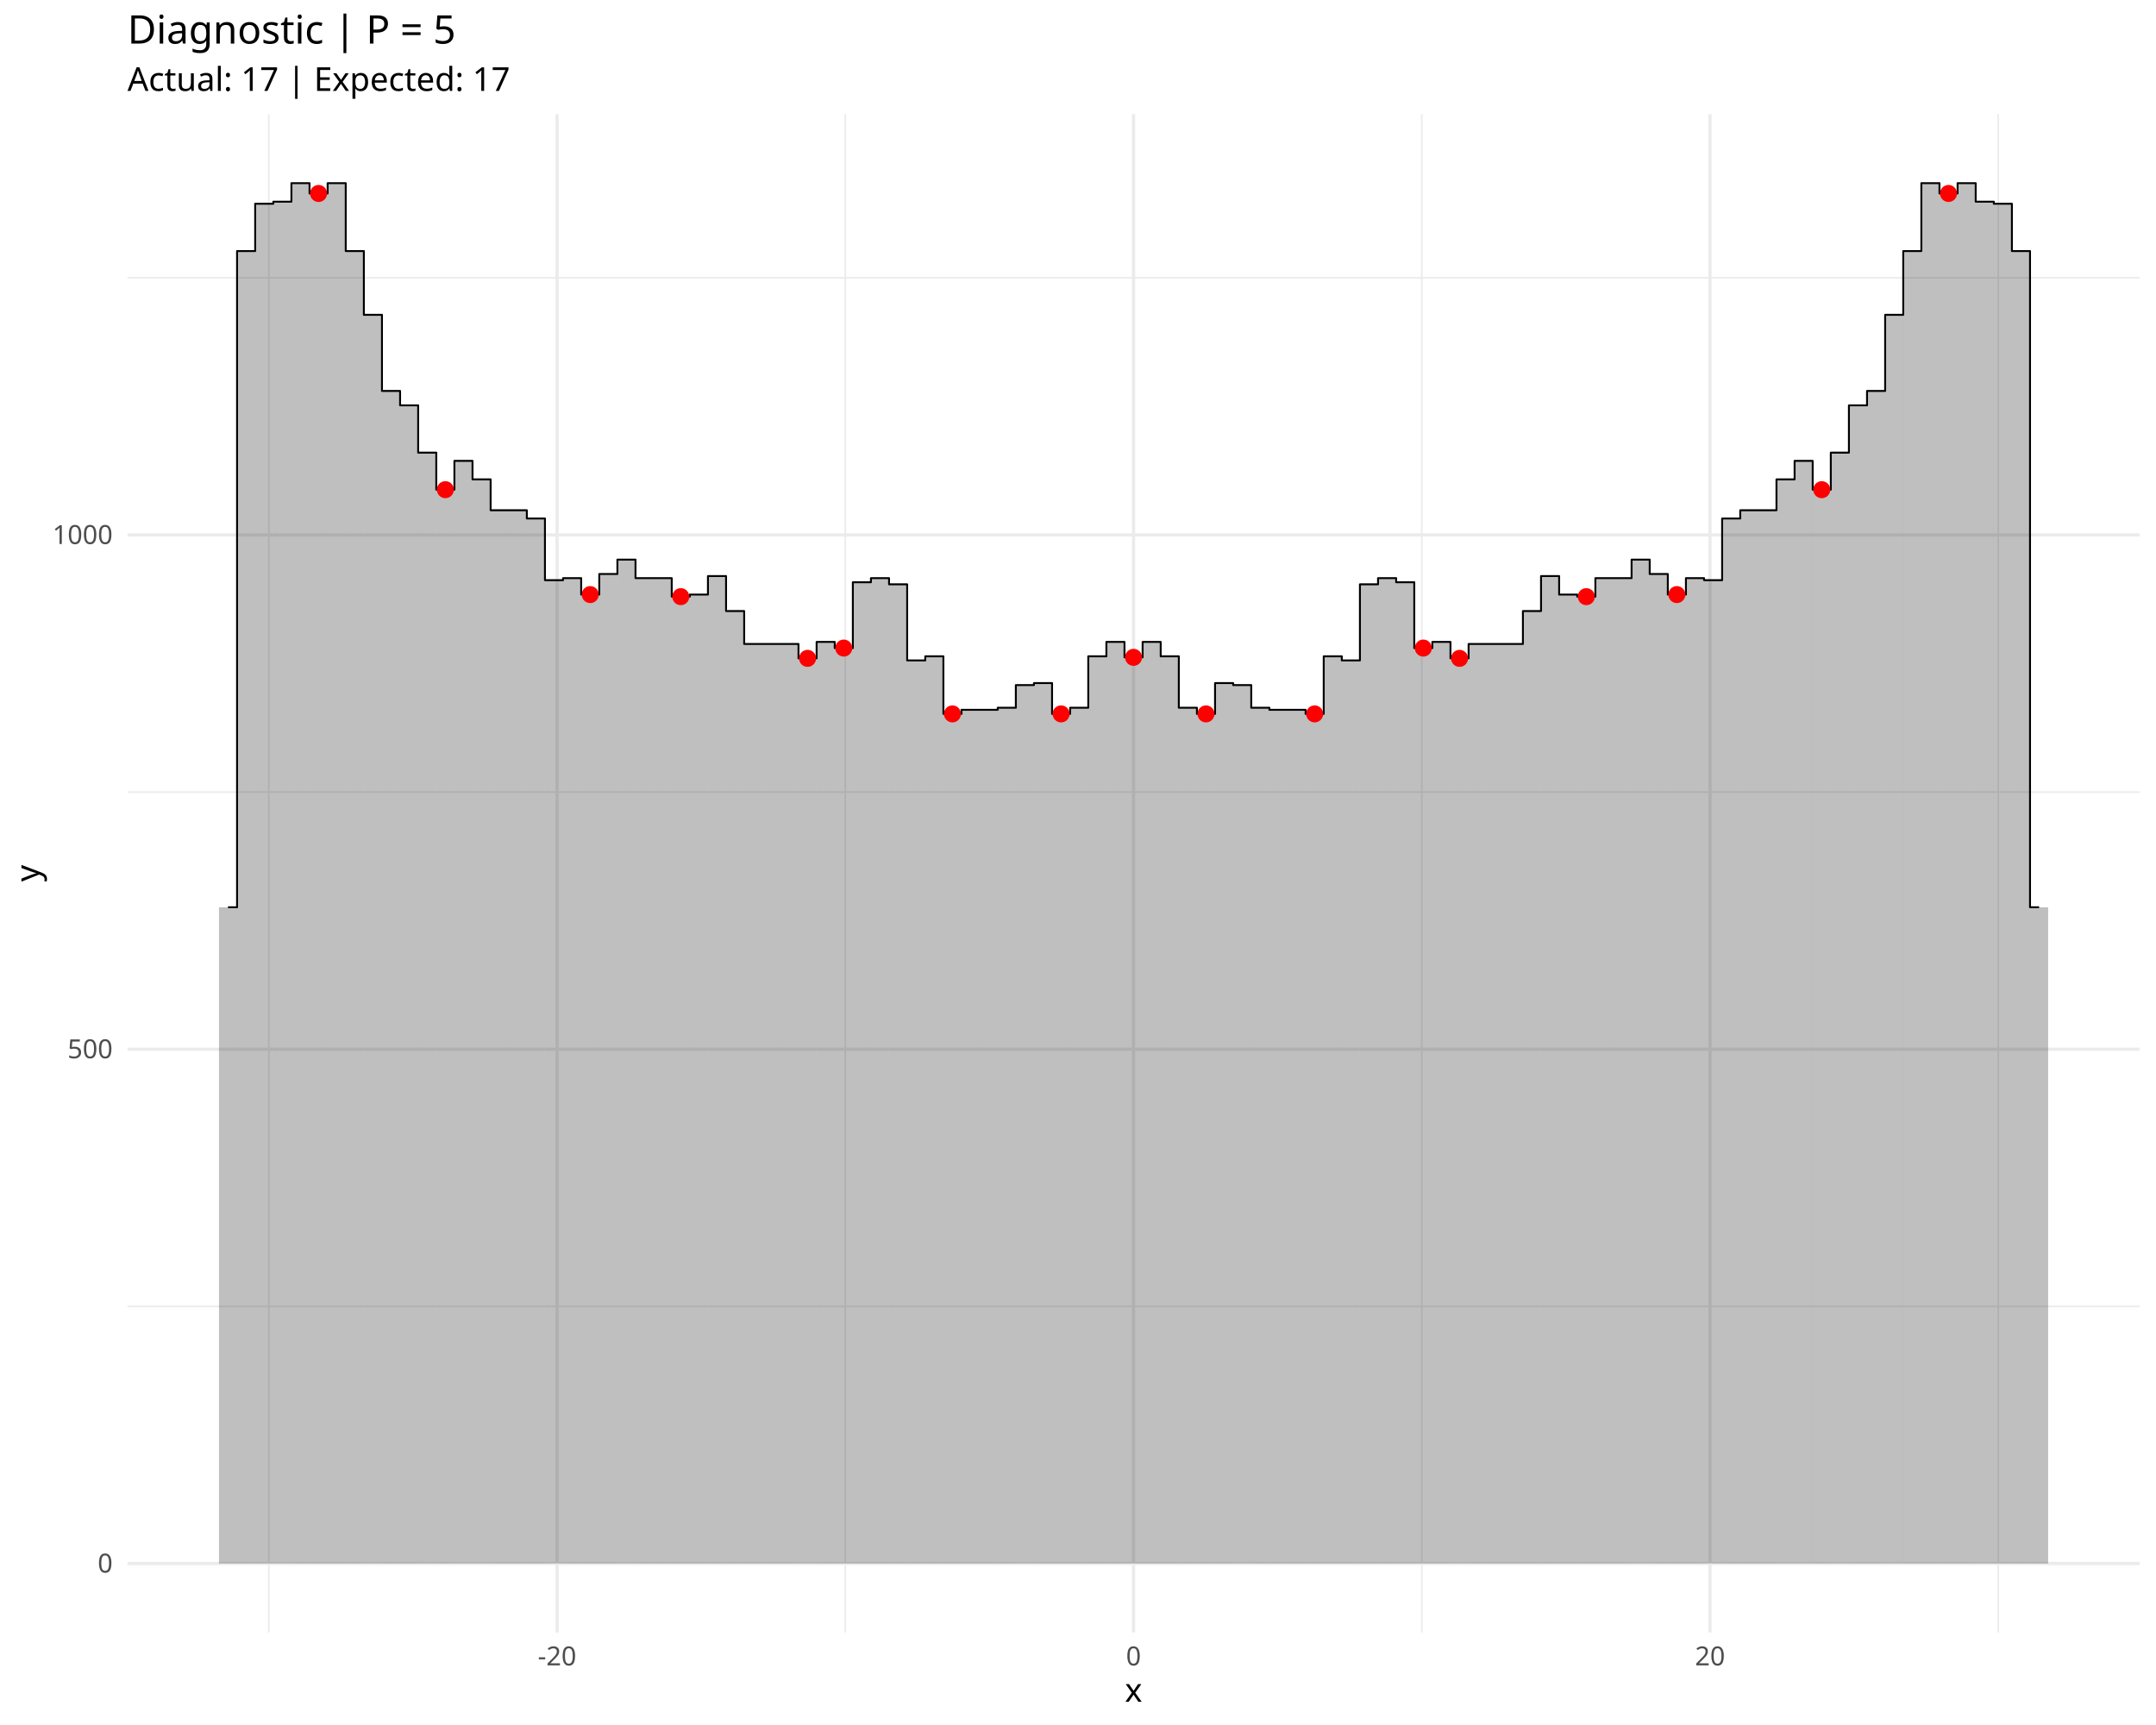
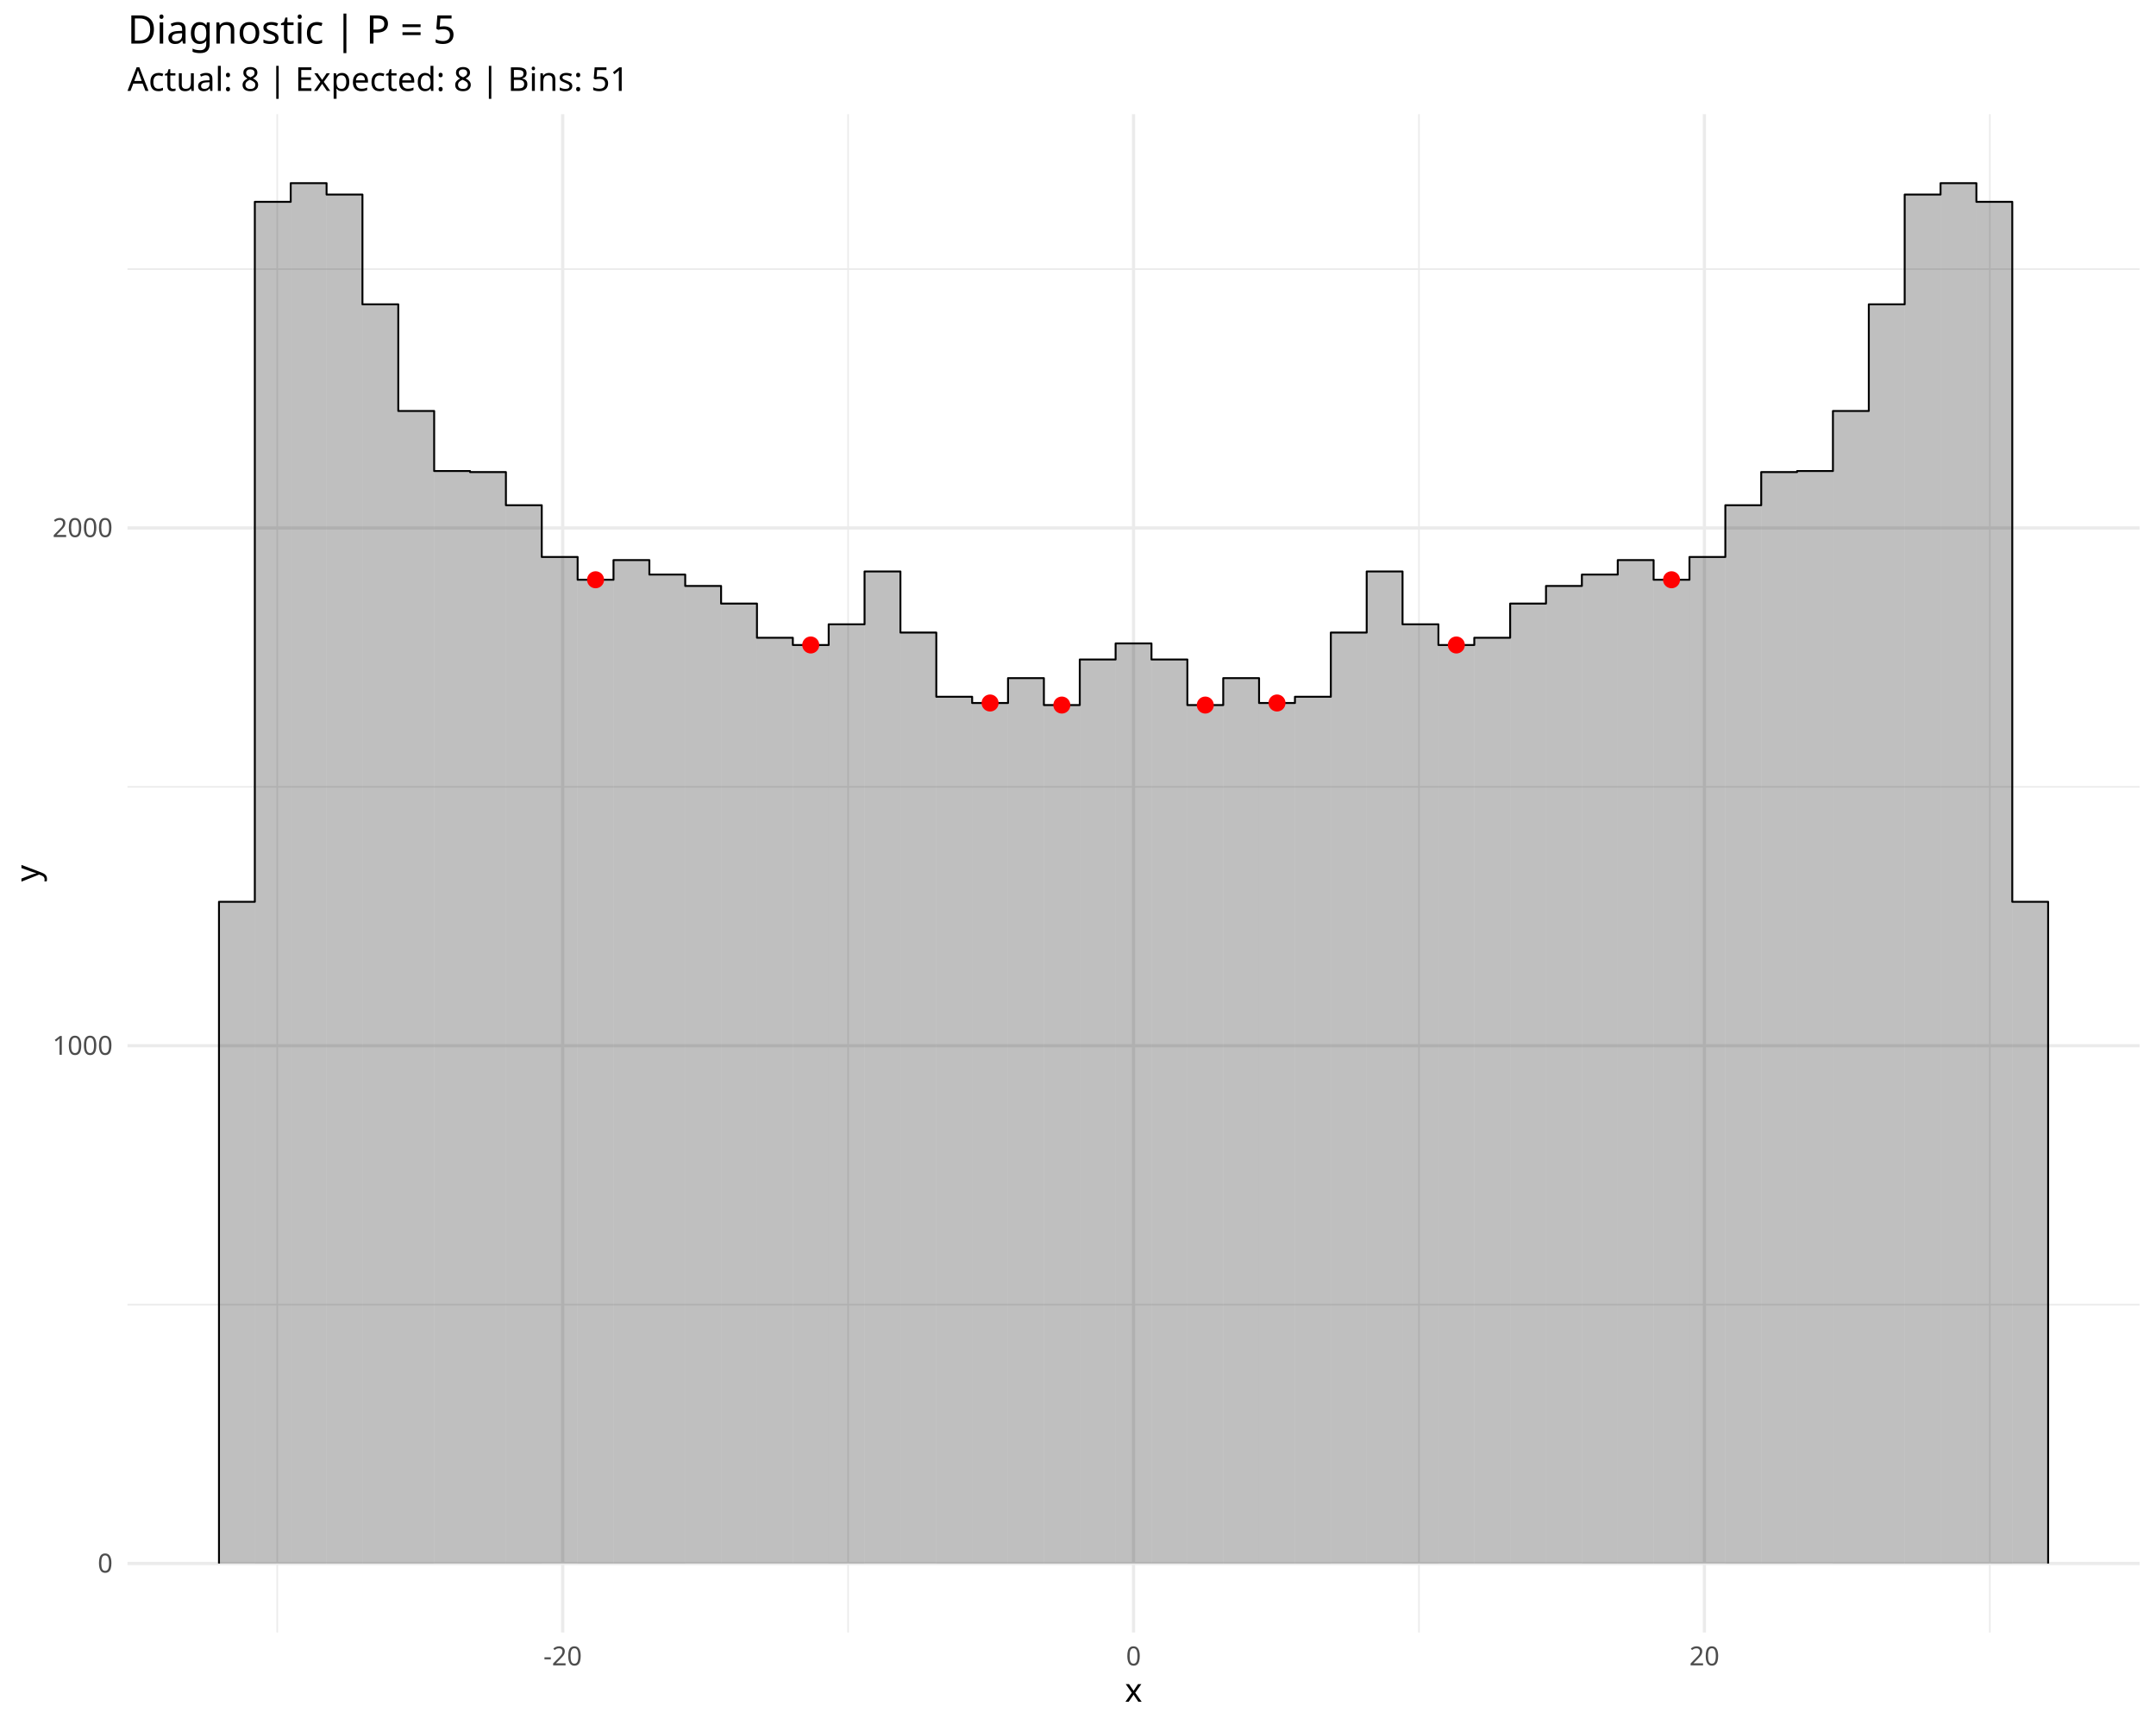
<svg xmlns="http://www.w3.org/2000/svg" class="svglite" data-engine-version="2.0" width="720.00pt" height="576.00pt" viewBox="0 0 720.00 576.00">
  <defs>
    <style type="text/css">
    .svglite line, .svglite polyline, .svglite polygon, .svglite path, .svglite rect, .svglite circle {
      fill: none;
      stroke: #000000;
      stroke-linecap: round;
      stroke-linejoin: round;
      stroke-miterlimit: 10.00;
    }
  </style>
  </defs>
  <rect width="100%" height="100%" style="stroke: none; fill: #FFFFFF;" />
  <defs>
    <clipPath id="cpMC4wMHw3MjAuMDB8MC4wMHw1NzYuMDA=">
      <rect x="0.00" y="0.00" width="720.00" height="576.00" />
    </clipPath>
  </defs>
  <g clip-path="url(#cpMC4wMHw3MjAuMDB8MC4wMHw1NzYuMDA=)">
    <rect x="0.00" y="0.00" width="720.00" height="576.00" style="stroke-width: 1.07; stroke: none; fill: #FFFFFF;" />
  </g>
  <defs>
    <clipPath id="cpNDIuNTh8NzE0LjUyfDM4LjEyfDU0NS4xMQ==">
      <rect x="42.58" y="38.12" width="671.94" height="507.00" />
    </clipPath>
  </defs>
  <g clip-path="url(#cpNDIuNTh8NzE0LjUyfDM4LjEyfDU0NS4xMQ==)">
-     <polyline points="42.58,436.21 714.52,436.21 " style="stroke-width: 0.53; stroke: #EBEBEB; stroke-linecap: butt;" />
-     <polyline points="42.58,264.48 714.52,264.48 " style="stroke-width: 0.53; stroke: #EBEBEB; stroke-linecap: butt;" />
-     <polyline points="42.58,92.76 714.52,92.76 " style="stroke-width: 0.53; stroke: #EBEBEB; stroke-linecap: butt;" />
-     <polyline points="89.78,545.11 89.78,38.12 " style="stroke-width: 0.53; stroke: #EBEBEB; stroke-linecap: butt;" />
-     <polyline points="282.29,545.11 282.29,38.12 " style="stroke-width: 0.53; stroke: #EBEBEB; stroke-linecap: butt;" />
-     <polyline points="474.81,545.11 474.81,38.12 " style="stroke-width: 0.53; stroke: #EBEBEB; stroke-linecap: butt;" />
-     <polyline points="667.32,545.11 667.32,38.12 " style="stroke-width: 0.53; stroke: #EBEBEB; stroke-linecap: butt;" />
+     <polyline points="42.58,435.63 714.52,435.63 " style="stroke-width: 0.53; stroke: #EBEBEB; stroke-linecap: butt;" />
+     <polyline points="42.58,262.74 714.52,262.74 " style="stroke-width: 0.53; stroke: #EBEBEB; stroke-linecap: butt;" />
+     <polyline points="42.58,89.86 714.52,89.86 " style="stroke-width: 0.53; stroke: #EBEBEB; stroke-linecap: butt;" />
+     <polyline points="92.59,545.11 92.59,38.12 " style="stroke-width: 0.53; stroke: #EBEBEB; stroke-linecap: butt;" />
+     <polyline points="283.23,545.11 283.23,38.12 " style="stroke-width: 0.53; stroke: #EBEBEB; stroke-linecap: butt;" />
+     <polyline points="473.87,545.11 473.87,38.12 " style="stroke-width: 0.53; stroke: #EBEBEB; stroke-linecap: butt;" />
+     <polyline points="664.51,545.11 664.51,38.12 " style="stroke-width: 0.53; stroke: #EBEBEB; stroke-linecap: butt;" />
    <polyline points="42.58,522.07 714.52,522.07 " style="stroke-width: 1.07; stroke: #EBEBEB; stroke-linecap: butt;" />
-     <polyline points="42.58,350.34 714.52,350.34 " style="stroke-width: 1.07; stroke: #EBEBEB; stroke-linecap: butt;" />
-     <polyline points="42.58,178.62 714.52,178.62 " style="stroke-width: 1.07; stroke: #EBEBEB; stroke-linecap: butt;" />
-     <polyline points="186.04,545.11 186.04,38.12 " style="stroke-width: 1.07; stroke: #EBEBEB; stroke-linecap: butt;" />
+     <polyline points="42.58,349.18 714.52,349.18 " style="stroke-width: 1.07; stroke: #EBEBEB; stroke-linecap: butt;" />
+     <polyline points="42.58,176.30 714.52,176.30 " style="stroke-width: 1.07; stroke: #EBEBEB; stroke-linecap: butt;" />
+     <polyline points="187.91,545.11 187.91,38.12 " style="stroke-width: 1.07; stroke: #EBEBEB; stroke-linecap: butt;" />
    <polyline points="378.55,545.11 378.55,38.12 " style="stroke-width: 1.07; stroke: #EBEBEB; stroke-linecap: butt;" />
-     <polyline points="571.07,545.11 571.07,38.12 " style="stroke-width: 1.07; stroke: #EBEBEB; stroke-linecap: butt;" />
-     <rect x="73.13" y="302.95" width="6.05" height="219.12" style="stroke-width: 1.07; stroke: none; stroke-linecap: butt; stroke-linejoin: miter; fill: #000000; fill-opacity: 0.25;" />
-     <rect x="79.17" y="83.83" width="6.05" height="438.24" style="stroke-width: 1.07; stroke: none; stroke-linecap: butt; stroke-linejoin: miter; fill: #000000; fill-opacity: 0.25;" />
-     <rect x="85.22" y="68.03" width="6.05" height="454.04" style="stroke-width: 1.07; stroke: none; stroke-linecap: butt; stroke-linejoin: miter; fill: #000000; fill-opacity: 0.25;" />
-     <rect x="91.27" y="67.34" width="6.05" height="454.72" style="stroke-width: 1.07; stroke: none; stroke-linecap: butt; stroke-linejoin: miter; fill: #000000; fill-opacity: 0.25;" />
-     <rect x="97.32" y="61.16" width="6.05" height="460.91" style="stroke-width: 1.07; stroke: none; stroke-linecap: butt; stroke-linejoin: miter; fill: #000000; fill-opacity: 0.25;" />
-     <rect x="103.37" y="64.60" width="6.05" height="457.47" style="stroke-width: 1.07; stroke: none; stroke-linecap: butt; stroke-linejoin: miter; fill: #000000; fill-opacity: 0.25;" />
-     <rect x="109.41" y="61.16" width="6.05" height="460.91" style="stroke-width: 1.07; stroke: none; stroke-linecap: butt; stroke-linejoin: miter; fill: #000000; fill-opacity: 0.25;" />
-     <rect x="115.46" y="83.83" width="6.05" height="438.24" style="stroke-width: 1.07; stroke: none; stroke-linecap: butt; stroke-linejoin: miter; fill: #000000; fill-opacity: 0.25;" />
-     <rect x="121.51" y="105.12" width="6.05" height="416.94" style="stroke-width: 1.07; stroke: none; stroke-linecap: butt; stroke-linejoin: miter; fill: #000000; fill-opacity: 0.25;" />
-     <rect x="127.56" y="130.54" width="6.05" height="391.53" style="stroke-width: 1.07; stroke: none; stroke-linecap: butt; stroke-linejoin: miter; fill: #000000; fill-opacity: 0.25;" />
-     <rect x="133.61" y="135.35" width="6.05" height="386.72" style="stroke-width: 1.07; stroke: none; stroke-linecap: butt; stroke-linejoin: miter; fill: #000000; fill-opacity: 0.25;" />
-     <rect x="139.65" y="151.14" width="6.05" height="370.92" style="stroke-width: 1.07; stroke: none; stroke-linecap: butt; stroke-linejoin: miter; fill: #000000; fill-opacity: 0.25;" />
-     <rect x="145.70" y="163.51" width="6.05" height="358.56" style="stroke-width: 1.07; stroke: none; stroke-linecap: butt; stroke-linejoin: miter; fill: #000000; fill-opacity: 0.25;" />
-     <rect x="151.75" y="153.89" width="6.05" height="368.17" style="stroke-width: 1.07; stroke: none; stroke-linecap: butt; stroke-linejoin: miter; fill: #000000; fill-opacity: 0.25;" />
-     <rect x="157.80" y="160.07" width="6.05" height="361.99" style="stroke-width: 1.07; stroke: none; stroke-linecap: butt; stroke-linejoin: miter; fill: #000000; fill-opacity: 0.25;" />
-     <rect x="163.85" y="170.38" width="6.05" height="351.69" style="stroke-width: 1.07; stroke: none; stroke-linecap: butt; stroke-linejoin: miter; fill: #000000; fill-opacity: 0.25;" />
-     <rect x="169.89" y="170.38" width="6.05" height="351.69" style="stroke-width: 1.07; stroke: none; stroke-linecap: butt; stroke-linejoin: miter; fill: #000000; fill-opacity: 0.25;" />
-     <rect x="175.94" y="173.13" width="6.05" height="348.94" style="stroke-width: 1.07; stroke: none; stroke-linecap: butt; stroke-linejoin: miter; fill: #000000; fill-opacity: 0.25;" />
-     <rect x="181.99" y="193.73" width="6.05" height="328.33" style="stroke-width: 1.07; stroke: none; stroke-linecap: butt; stroke-linejoin: miter; fill: #000000; fill-opacity: 0.25;" />
-     <rect x="188.04" y="193.05" width="6.05" height="329.02" style="stroke-width: 1.07; stroke: none; stroke-linecap: butt; stroke-linejoin: miter; fill: #000000; fill-opacity: 0.25;" />
-     <rect x="194.09" y="198.54" width="6.05" height="323.53" style="stroke-width: 1.07; stroke: none; stroke-linecap: butt; stroke-linejoin: miter; fill: #000000; fill-opacity: 0.25;" />
-     <rect x="200.13" y="191.67" width="6.05" height="330.40" style="stroke-width: 1.07; stroke: none; stroke-linecap: butt; stroke-linejoin: miter; fill: #000000; fill-opacity: 0.25;" />
-     <rect x="206.18" y="186.86" width="6.05" height="335.20" style="stroke-width: 1.07; stroke: none; stroke-linecap: butt; stroke-linejoin: miter; fill: #000000; fill-opacity: 0.25;" />
-     <rect x="212.23" y="193.05" width="6.05" height="329.02" style="stroke-width: 1.07; stroke: none; stroke-linecap: butt; stroke-linejoin: miter; fill: #000000; fill-opacity: 0.25;" />
-     <rect x="218.28" y="193.05" width="6.05" height="329.02" style="stroke-width: 1.07; stroke: none; stroke-linecap: butt; stroke-linejoin: miter; fill: #000000; fill-opacity: 0.25;" />
-     <rect x="224.33" y="199.23" width="6.05" height="322.84" style="stroke-width: 1.07; stroke: none; stroke-linecap: butt; stroke-linejoin: miter; fill: #000000; fill-opacity: 0.25;" />
-     <rect x="230.37" y="198.54" width="6.05" height="323.53" style="stroke-width: 1.07; stroke: none; stroke-linecap: butt; stroke-linejoin: miter; fill: #000000; fill-opacity: 0.25;" />
-     <rect x="236.42" y="192.36" width="6.05" height="329.71" style="stroke-width: 1.07; stroke: none; stroke-linecap: butt; stroke-linejoin: miter; fill: #000000; fill-opacity: 0.25;" />
-     <rect x="242.47" y="204.04" width="6.05" height="318.03" style="stroke-width: 1.07; stroke: none; stroke-linecap: butt; stroke-linejoin: miter; fill: #000000; fill-opacity: 0.25;" />
-     <rect x="248.52" y="215.03" width="6.05" height="307.04" style="stroke-width: 1.07; stroke: none; stroke-linecap: butt; stroke-linejoin: miter; fill: #000000; fill-opacity: 0.25;" />
-     <rect x="254.57" y="215.03" width="6.05" height="307.04" style="stroke-width: 1.07; stroke: none; stroke-linecap: butt; stroke-linejoin: miter; fill: #000000; fill-opacity: 0.25;" />
-     <rect x="260.61" y="215.03" width="6.05" height="307.04" style="stroke-width: 1.07; stroke: none; stroke-linecap: butt; stroke-linejoin: miter; fill: #000000; fill-opacity: 0.25;" />
-     <rect x="266.66" y="219.83" width="6.05" height="302.23" style="stroke-width: 1.07; stroke: none; stroke-linecap: butt; stroke-linejoin: miter; fill: #000000; fill-opacity: 0.25;" />
-     <rect x="272.71" y="214.34" width="6.05" height="307.73" style="stroke-width: 1.07; stroke: none; stroke-linecap: butt; stroke-linejoin: miter; fill: #000000; fill-opacity: 0.25;" />
-     <rect x="278.76" y="216.40" width="6.05" height="305.67" style="stroke-width: 1.07; stroke: none; stroke-linecap: butt; stroke-linejoin: miter; fill: #000000; fill-opacity: 0.25;" />
-     <rect x="284.81" y="194.42" width="6.05" height="327.65" style="stroke-width: 1.07; stroke: none; stroke-linecap: butt; stroke-linejoin: miter; fill: #000000; fill-opacity: 0.25;" />
-     <rect x="290.85" y="193.05" width="6.05" height="329.02" style="stroke-width: 1.07; stroke: none; stroke-linecap: butt; stroke-linejoin: miter; fill: #000000; fill-opacity: 0.25;" />
-     <rect x="296.90" y="195.11" width="6.05" height="326.96" style="stroke-width: 1.07; stroke: none; stroke-linecap: butt; stroke-linejoin: miter; fill: #000000; fill-opacity: 0.25;" />
-     <rect x="302.95" y="220.52" width="6.05" height="301.55" style="stroke-width: 1.07; stroke: none; stroke-linecap: butt; stroke-linejoin: miter; fill: #000000; fill-opacity: 0.25;" />
-     <rect x="309.00" y="219.15" width="6.05" height="302.92" style="stroke-width: 1.07; stroke: none; stroke-linecap: butt; stroke-linejoin: miter; fill: #000000; fill-opacity: 0.25;" />
-     <rect x="315.05" y="238.38" width="6.05" height="283.69" style="stroke-width: 1.07; stroke: none; stroke-linecap: butt; stroke-linejoin: miter; fill: #000000; fill-opacity: 0.25;" />
-     <rect x="321.10" y="237.01" width="6.05" height="285.06" style="stroke-width: 1.07; stroke: none; stroke-linecap: butt; stroke-linejoin: miter; fill: #000000; fill-opacity: 0.25;" />
-     <rect x="327.14" y="237.01" width="6.05" height="285.06" style="stroke-width: 1.07; stroke: none; stroke-linecap: butt; stroke-linejoin: miter; fill: #000000; fill-opacity: 0.25;" />
-     <rect x="333.19" y="236.32" width="6.05" height="285.75" style="stroke-width: 1.07; stroke: none; stroke-linecap: butt; stroke-linejoin: miter; fill: #000000; fill-opacity: 0.25;" />
-     <rect x="339.24" y="228.76" width="6.05" height="293.30" style="stroke-width: 1.07; stroke: none; stroke-linecap: butt; stroke-linejoin: miter; fill: #000000; fill-opacity: 0.25;" />
-     <rect x="345.29" y="228.08" width="6.05" height="293.99" style="stroke-width: 1.07; stroke: none; stroke-linecap: butt; stroke-linejoin: miter; fill: #000000; fill-opacity: 0.25;" />
-     <rect x="351.34" y="238.38" width="6.05" height="283.69" style="stroke-width: 1.07; stroke: none; stroke-linecap: butt; stroke-linejoin: miter; fill: #000000; fill-opacity: 0.25;" />
-     <rect x="357.38" y="236.32" width="6.05" height="285.75" style="stroke-width: 1.07; stroke: none; stroke-linecap: butt; stroke-linejoin: miter; fill: #000000; fill-opacity: 0.25;" />
-     <rect x="363.43" y="219.15" width="6.05" height="302.92" style="stroke-width: 1.07; stroke: none; stroke-linecap: butt; stroke-linejoin: miter; fill: #000000; fill-opacity: 0.25;" />
-     <rect x="369.48" y="214.34" width="6.05" height="307.73" style="stroke-width: 1.07; stroke: none; stroke-linecap: butt; stroke-linejoin: miter; fill: #000000; fill-opacity: 0.25;" />
-     <rect x="375.53" y="219.49" width="6.05" height="302.58" style="stroke-width: 1.07; stroke: none; stroke-linecap: butt; stroke-linejoin: miter; fill: #000000; fill-opacity: 0.25;" />
-     <rect x="381.58" y="214.34" width="6.05" height="307.73" style="stroke-width: 1.07; stroke: none; stroke-linecap: butt; stroke-linejoin: miter; fill: #000000; fill-opacity: 0.25;" />
-     <rect x="387.62" y="219.15" width="6.05" height="302.92" style="stroke-width: 1.07; stroke: none; stroke-linecap: butt; stroke-linejoin: miter; fill: #000000; fill-opacity: 0.25;" />
-     <rect x="393.67" y="236.32" width="6.05" height="285.75" style="stroke-width: 1.07; stroke: none; stroke-linecap: butt; stroke-linejoin: miter; fill: #000000; fill-opacity: 0.25;" />
-     <rect x="399.72" y="238.38" width="6.05" height="283.69" style="stroke-width: 1.07; stroke: none; stroke-linecap: butt; stroke-linejoin: miter; fill: #000000; fill-opacity: 0.25;" />
-     <rect x="405.77" y="228.08" width="6.05" height="293.99" style="stroke-width: 1.07; stroke: none; stroke-linecap: butt; stroke-linejoin: miter; fill: #000000; fill-opacity: 0.25;" />
-     <rect x="411.82" y="228.76" width="6.05" height="293.30" style="stroke-width: 1.07; stroke: none; stroke-linecap: butt; stroke-linejoin: miter; fill: #000000; fill-opacity: 0.25;" />
-     <rect x="417.86" y="236.32" width="6.05" height="285.75" style="stroke-width: 1.07; stroke: none; stroke-linecap: butt; stroke-linejoin: miter; fill: #000000; fill-opacity: 0.25;" />
-     <rect x="423.91" y="237.01" width="6.05" height="285.06" style="stroke-width: 1.07; stroke: none; stroke-linecap: butt; stroke-linejoin: miter; fill: #000000; fill-opacity: 0.25;" />
-     <rect x="429.96" y="237.01" width="6.05" height="285.06" style="stroke-width: 1.07; stroke: none; stroke-linecap: butt; stroke-linejoin: miter; fill: #000000; fill-opacity: 0.25;" />
-     <rect x="436.01" y="238.38" width="6.05" height="283.69" style="stroke-width: 1.07; stroke: none; stroke-linecap: butt; stroke-linejoin: miter; fill: #000000; fill-opacity: 0.25;" />
-     <rect x="442.06" y="219.15" width="6.05" height="302.92" style="stroke-width: 1.07; stroke: none; stroke-linecap: butt; stroke-linejoin: miter; fill: #000000; fill-opacity: 0.25;" />
-     <rect x="448.10" y="220.52" width="6.05" height="301.55" style="stroke-width: 1.07; stroke: none; stroke-linecap: butt; stroke-linejoin: miter; fill: #000000; fill-opacity: 0.25;" />
-     <rect x="454.15" y="195.11" width="6.05" height="326.96" style="stroke-width: 1.07; stroke: none; stroke-linecap: butt; stroke-linejoin: miter; fill: #000000; fill-opacity: 0.25;" />
-     <rect x="460.20" y="193.05" width="6.05" height="329.02" style="stroke-width: 1.07; stroke: none; stroke-linecap: butt; stroke-linejoin: miter; fill: #000000; fill-opacity: 0.25;" />
-     <rect x="466.25" y="194.42" width="6.05" height="327.65" style="stroke-width: 1.07; stroke: none; stroke-linecap: butt; stroke-linejoin: miter; fill: #000000; fill-opacity: 0.25;" />
-     <rect x="472.30" y="216.40" width="6.05" height="305.67" style="stroke-width: 1.07; stroke: none; stroke-linecap: butt; stroke-linejoin: miter; fill: #000000; fill-opacity: 0.25;" />
-     <rect x="478.34" y="214.34" width="6.05" height="307.73" style="stroke-width: 1.07; stroke: none; stroke-linecap: butt; stroke-linejoin: miter; fill: #000000; fill-opacity: 0.25;" />
-     <rect x="484.39" y="219.83" width="6.05" height="302.23" style="stroke-width: 1.07; stroke: none; stroke-linecap: butt; stroke-linejoin: miter; fill: #000000; fill-opacity: 0.25;" />
-     <rect x="490.44" y="215.03" width="6.05" height="307.04" style="stroke-width: 1.07; stroke: none; stroke-linecap: butt; stroke-linejoin: miter; fill: #000000; fill-opacity: 0.25;" />
-     <rect x="496.49" y="215.03" width="6.05" height="307.04" style="stroke-width: 1.07; stroke: none; stroke-linecap: butt; stroke-linejoin: miter; fill: #000000; fill-opacity: 0.25;" />
-     <rect x="502.54" y="215.03" width="6.05" height="307.04" style="stroke-width: 1.07; stroke: none; stroke-linecap: butt; stroke-linejoin: miter; fill: #000000; fill-opacity: 0.25;" />
-     <rect x="508.58" y="204.04" width="6.05" height="318.03" style="stroke-width: 1.07; stroke: none; stroke-linecap: butt; stroke-linejoin: miter; fill: #000000; fill-opacity: 0.25;" />
-     <rect x="514.63" y="192.36" width="6.05" height="329.71" style="stroke-width: 1.07; stroke: none; stroke-linecap: butt; stroke-linejoin: miter; fill: #000000; fill-opacity: 0.25;" />
-     <rect x="520.68" y="198.54" width="6.05" height="323.53" style="stroke-width: 1.07; stroke: none; stroke-linecap: butt; stroke-linejoin: miter; fill: #000000; fill-opacity: 0.25;" />
-     <rect x="526.73" y="199.23" width="6.05" height="322.84" style="stroke-width: 1.07; stroke: none; stroke-linecap: butt; stroke-linejoin: miter; fill: #000000; fill-opacity: 0.25;" />
-     <rect x="532.78" y="193.05" width="6.05" height="329.02" style="stroke-width: 1.07; stroke: none; stroke-linecap: butt; stroke-linejoin: miter; fill: #000000; fill-opacity: 0.25;" />
-     <rect x="538.82" y="193.05" width="6.05" height="329.02" style="stroke-width: 1.07; stroke: none; stroke-linecap: butt; stroke-linejoin: miter; fill: #000000; fill-opacity: 0.25;" />
-     <rect x="544.87" y="186.86" width="6.05" height="335.20" style="stroke-width: 1.07; stroke: none; stroke-linecap: butt; stroke-linejoin: miter; fill: #000000; fill-opacity: 0.25;" />
-     <rect x="550.92" y="191.67" width="6.05" height="330.40" style="stroke-width: 1.07; stroke: none; stroke-linecap: butt; stroke-linejoin: miter; fill: #000000; fill-opacity: 0.25;" />
-     <rect x="556.97" y="198.54" width="6.05" height="323.53" style="stroke-width: 1.07; stroke: none; stroke-linecap: butt; stroke-linejoin: miter; fill: #000000; fill-opacity: 0.25;" />
-     <rect x="563.02" y="193.05" width="6.05" height="329.02" style="stroke-width: 1.07; stroke: none; stroke-linecap: butt; stroke-linejoin: miter; fill: #000000; fill-opacity: 0.25;" />
-     <rect x="569.07" y="193.73" width="6.05" height="328.33" style="stroke-width: 1.07; stroke: none; stroke-linecap: butt; stroke-linejoin: miter; fill: #000000; fill-opacity: 0.25;" />
-     <rect x="575.11" y="173.13" width="6.05" height="348.94" style="stroke-width: 1.07; stroke: none; stroke-linecap: butt; stroke-linejoin: miter; fill: #000000; fill-opacity: 0.25;" />
-     <rect x="581.16" y="170.38" width="6.05" height="351.69" style="stroke-width: 1.07; stroke: none; stroke-linecap: butt; stroke-linejoin: miter; fill: #000000; fill-opacity: 0.25;" />
-     <rect x="587.21" y="170.38" width="6.05" height="351.69" style="stroke-width: 1.07; stroke: none; stroke-linecap: butt; stroke-linejoin: miter; fill: #000000; fill-opacity: 0.25;" />
-     <rect x="593.26" y="160.07" width="6.05" height="361.99" style="stroke-width: 1.07; stroke: none; stroke-linecap: butt; stroke-linejoin: miter; fill: #000000; fill-opacity: 0.25;" />
-     <rect x="599.31" y="153.89" width="6.05" height="368.17" style="stroke-width: 1.07; stroke: none; stroke-linecap: butt; stroke-linejoin: miter; fill: #000000; fill-opacity: 0.25;" />
-     <rect x="605.35" y="163.51" width="6.05" height="358.56" style="stroke-width: 1.07; stroke: none; stroke-linecap: butt; stroke-linejoin: miter; fill: #000000; fill-opacity: 0.25;" />
-     <rect x="611.40" y="151.14" width="6.05" height="370.92" style="stroke-width: 1.07; stroke: none; stroke-linecap: butt; stroke-linejoin: miter; fill: #000000; fill-opacity: 0.25;" />
-     <rect x="617.45" y="135.35" width="6.05" height="386.72" style="stroke-width: 1.07; stroke: none; stroke-linecap: butt; stroke-linejoin: miter; fill: #000000; fill-opacity: 0.25;" />
-     <rect x="623.50" y="130.54" width="6.05" height="391.53" style="stroke-width: 1.07; stroke: none; stroke-linecap: butt; stroke-linejoin: miter; fill: #000000; fill-opacity: 0.25;" />
-     <rect x="629.55" y="105.12" width="6.05" height="416.94" style="stroke-width: 1.07; stroke: none; stroke-linecap: butt; stroke-linejoin: miter; fill: #000000; fill-opacity: 0.25;" />
-     <rect x="635.59" y="83.83" width="6.05" height="438.24" style="stroke-width: 1.07; stroke: none; stroke-linecap: butt; stroke-linejoin: miter; fill: #000000; fill-opacity: 0.25;" />
-     <rect x="641.64" y="61.16" width="6.05" height="460.91" style="stroke-width: 1.07; stroke: none; stroke-linecap: butt; stroke-linejoin: miter; fill: #000000; fill-opacity: 0.25;" />
-     <rect x="647.69" y="64.60" width="6.05" height="457.47" style="stroke-width: 1.07; stroke: none; stroke-linecap: butt; stroke-linejoin: miter; fill: #000000; fill-opacity: 0.25;" />
-     <rect x="653.74" y="61.16" width="6.05" height="460.91" style="stroke-width: 1.07; stroke: none; stroke-linecap: butt; stroke-linejoin: miter; fill: #000000; fill-opacity: 0.25;" />
-     <rect x="659.79" y="67.34" width="6.05" height="454.72" style="stroke-width: 1.07; stroke: none; stroke-linecap: butt; stroke-linejoin: miter; fill: #000000; fill-opacity: 0.25;" />
-     <rect x="665.83" y="68.03" width="6.05" height="454.04" style="stroke-width: 1.07; stroke: none; stroke-linecap: butt; stroke-linejoin: miter; fill: #000000; fill-opacity: 0.25;" />
-     <rect x="671.88" y="83.83" width="6.05" height="438.24" style="stroke-width: 1.07; stroke: none; stroke-linecap: butt; stroke-linejoin: miter; fill: #000000; fill-opacity: 0.25;" />
-     <rect x="677.93" y="302.95" width="6.05" height="219.12" style="stroke-width: 1.07; stroke: none; stroke-linecap: butt; stroke-linejoin: miter; fill: #000000; fill-opacity: 0.25;" />
-     <polyline points="76.15,302.95 79.17,302.95 79.17,83.83 85.22,83.83 85.22,68.03 91.27,68.03 91.27,67.34 97.32,67.34 97.32,61.16 103.37,61.16 103.37,64.60 109.41,64.60 109.41,61.16 115.46,61.16 115.46,83.83 121.51,83.83 121.51,105.12 127.56,105.12 127.56,130.54 133.61,130.54 133.61,135.35 139.65,135.35 139.65,151.14 145.70,151.14 145.70,163.51 151.75,163.51 151.75,153.89 157.80,153.89 157.80,160.07 163.85,160.07 163.85,170.38 169.89,170.38 169.89,170.38 175.94,170.38 175.94,173.13 181.99,173.13 181.99,193.73 188.04,193.73 188.04,193.05 194.09,193.05 194.09,198.54 200.13,198.54 200.13,191.67 206.18,191.67 206.18,186.86 212.23,186.86 212.23,193.05 218.28,193.05 218.28,193.05 224.33,193.05 224.33,199.23 230.37,199.23 230.37,198.54 236.42,198.54 236.42,192.36 242.47,192.36 242.47,204.04 248.52,204.04 248.52,215.03 254.57,215.03 254.57,215.03 260.61,215.03 260.61,215.03 266.66,215.03 266.66,219.83 272.71,219.83 272.71,214.34 278.76,214.34 278.76,216.40 284.81,216.40 284.81,194.42 290.85,194.42 290.85,193.05 296.90,193.05 296.90,195.11 302.95,195.11 302.95,220.52 309.00,220.52 309.00,219.15 315.05,219.15 315.05,238.38 321.10,238.38 321.10,237.01 327.14,237.01 327.14,237.01 333.19,237.01 333.19,236.32 339.24,236.32 339.24,228.76 345.29,228.76 345.29,228.08 351.34,228.08 351.34,238.38 357.38,238.38 357.38,236.32 363.43,236.32 363.43,219.15 369.48,219.15 369.48,214.34 375.53,214.34 375.53,219.49 381.58,219.49 381.58,214.34 387.62,214.34 387.62,219.15 393.67,219.15 393.67,236.32 399.72,236.32 399.72,238.38 405.77,238.38 405.77,228.08 411.82,228.08 411.82,228.76 417.86,228.76 417.86,236.32 423.91,236.32 423.91,237.01 429.96,237.01 429.96,237.01 436.01,237.01 436.01,238.38 442.06,238.38 442.06,219.15 448.10,219.15 448.10,220.52 454.15,220.52 454.15,195.11 460.20,195.11 460.20,193.05 466.25,193.05 466.25,194.42 472.30,194.42 472.30,216.40 478.34,216.40 478.34,214.34 484.39,214.34 484.39,219.83 490.44,219.83 490.44,215.03 496.49,215.03 496.49,215.03 502.54,215.03 502.54,215.03 508.58,215.03 508.58,204.04 514.63,204.04 514.63,192.36 520.68,192.36 520.68,198.54 526.73,198.54 526.73,199.23 532.78,199.23 532.78,193.05 538.82,193.05 538.82,193.05 544.87,193.05 544.87,186.86 550.92,186.86 550.92,191.67 556.97,191.67 556.97,198.54 563.02,198.54 563.02,193.05 569.07,193.05 569.07,193.73 575.11,193.73 575.11,173.13 581.16,173.13 581.16,170.38 587.21,170.38 587.21,170.38 593.26,170.38 593.26,160.07 599.31,160.07 599.31,153.89 605.35,153.89 605.35,163.51 611.40,163.51 611.40,151.14 617.45,151.14 617.45,135.35 623.50,135.35 623.50,130.54 629.55,130.54 629.55,105.12 635.59,105.12 635.59,83.83 641.64,83.83 641.64,61.16 647.69,61.16 647.69,64.60 653.74,64.60 653.74,61.16 659.79,61.16 659.79,67.34 665.83,67.34 665.83,68.03 671.88,68.03 671.88,83.83 677.93,83.83 677.93,302.95 680.95,302.95 " style="stroke-width: 0.64; stroke-linecap: butt;" />
-     <circle cx="106.39" cy="64.60" r="2.49" style="stroke-width: 0.71; stroke: #FF0000; fill: #FF0000;" />
-     <circle cx="148.73" cy="163.51" r="2.49" style="stroke-width: 0.71; stroke: #FF0000; fill: #FF0000;" />
-     <circle cx="197.11" cy="198.54" r="2.49" style="stroke-width: 0.71; stroke: #FF0000; fill: #FF0000;" />
-     <circle cx="227.35" cy="199.23" r="2.49" style="stroke-width: 0.71; stroke: #FF0000; fill: #FF0000;" />
-     <circle cx="269.69" cy="219.83" r="2.49" style="stroke-width: 0.71; stroke: #FF0000; fill: #FF0000;" />
-     <circle cx="281.78" cy="216.40" r="2.49" style="stroke-width: 0.71; stroke: #FF0000; fill: #FF0000;" />
-     <circle cx="318.07" cy="238.38" r="2.49" style="stroke-width: 0.71; stroke: #FF0000; fill: #FF0000;" />
-     <circle cx="354.36" cy="238.38" r="2.49" style="stroke-width: 0.71; stroke: #FF0000; fill: #FF0000;" />
-     <circle cx="378.55" cy="219.49" r="2.49" style="stroke-width: 0.71; stroke: #FF0000; fill: #FF0000;" />
-     <circle cx="402.74" cy="238.38" r="2.49" style="stroke-width: 0.71; stroke: #FF0000; fill: #FF0000;" />
-     <circle cx="439.03" cy="238.38" r="2.49" style="stroke-width: 0.71; stroke: #FF0000; fill: #FF0000;" />
-     <circle cx="475.32" cy="216.40" r="2.49" style="stroke-width: 0.71; stroke: #FF0000; fill: #FF0000;" />
-     <circle cx="487.42" cy="219.83" r="2.49" style="stroke-width: 0.71; stroke: #FF0000; fill: #FF0000;" />
-     <circle cx="529.75" cy="199.23" r="2.49" style="stroke-width: 0.71; stroke: #FF0000; fill: #FF0000;" />
-     <circle cx="559.99" cy="198.54" r="2.49" style="stroke-width: 0.71; stroke: #FF0000; fill: #FF0000;" />
-     <circle cx="608.38" cy="163.51" r="2.49" style="stroke-width: 0.71; stroke: #FF0000; fill: #FF0000;" />
-     <circle cx="650.71" cy="64.60" r="2.49" style="stroke-width: 0.71; stroke: #FF0000; fill: #FF0000;" />
+     <polyline points="569.19,545.11 569.19,38.12 " style="stroke-width: 1.07; stroke: #EBEBEB; stroke-linecap: butt;" />
+     <rect x="73.13" y="301.12" width="11.98" height="220.94" style="stroke-width: 1.07; stroke: none; stroke-linecap: butt; stroke-linejoin: miter; fill: #000000; fill-opacity: 0.25;" />
+     <rect x="85.10" y="67.39" width="11.98" height="454.68" style="stroke-width: 1.07; stroke: none; stroke-linecap: butt; stroke-linejoin: miter; fill: #000000; fill-opacity: 0.25;" />
+     <rect x="97.08" y="61.16" width="11.98" height="460.91" style="stroke-width: 1.07; stroke: none; stroke-linecap: butt; stroke-linejoin: miter; fill: #000000; fill-opacity: 0.25;" />
+     <rect x="109.06" y="64.97" width="11.98" height="457.10" style="stroke-width: 1.07; stroke: none; stroke-linecap: butt; stroke-linejoin: miter; fill: #000000; fill-opacity: 0.25;" />
+     <rect x="121.04" y="101.62" width="11.98" height="420.45" style="stroke-width: 1.07; stroke: none; stroke-linecap: butt; stroke-linejoin: miter; fill: #000000; fill-opacity: 0.25;" />
+     <rect x="133.01" y="137.23" width="11.98" height="384.84" style="stroke-width: 1.07; stroke: none; stroke-linecap: butt; stroke-linejoin: miter; fill: #000000; fill-opacity: 0.25;" />
+     <rect x="144.99" y="157.28" width="11.98" height="364.78" style="stroke-width: 1.07; stroke: none; stroke-linecap: butt; stroke-linejoin: miter; fill: #000000; fill-opacity: 0.25;" />
+     <rect x="156.97" y="157.63" width="11.98" height="364.44" style="stroke-width: 1.07; stroke: none; stroke-linecap: butt; stroke-linejoin: miter; fill: #000000; fill-opacity: 0.25;" />
+     <rect x="168.95" y="168.70" width="11.98" height="353.37" style="stroke-width: 1.07; stroke: none; stroke-linecap: butt; stroke-linejoin: miter; fill: #000000; fill-opacity: 0.25;" />
+     <rect x="180.92" y="185.98" width="11.98" height="336.08" style="stroke-width: 1.07; stroke: none; stroke-linecap: butt; stroke-linejoin: miter; fill: #000000; fill-opacity: 0.25;" />
+     <rect x="192.90" y="193.59" width="11.98" height="328.48" style="stroke-width: 1.07; stroke: none; stroke-linecap: butt; stroke-linejoin: miter; fill: #000000; fill-opacity: 0.25;" />
+     <rect x="204.88" y="187.02" width="11.98" height="335.05" style="stroke-width: 1.07; stroke: none; stroke-linecap: butt; stroke-linejoin: miter; fill: #000000; fill-opacity: 0.25;" />
+     <rect x="216.86" y="191.86" width="11.98" height="330.21" style="stroke-width: 1.07; stroke: none; stroke-linecap: butt; stroke-linejoin: miter; fill: #000000; fill-opacity: 0.25;" />
+     <rect x="228.83" y="195.66" width="11.98" height="326.40" style="stroke-width: 1.07; stroke: none; stroke-linecap: butt; stroke-linejoin: miter; fill: #000000; fill-opacity: 0.25;" />
+     <rect x="240.81" y="201.54" width="11.98" height="320.52" style="stroke-width: 1.07; stroke: none; stroke-linecap: butt; stroke-linejoin: miter; fill: #000000; fill-opacity: 0.25;" />
+     <rect x="252.79" y="212.95" width="11.98" height="309.11" style="stroke-width: 1.07; stroke: none; stroke-linecap: butt; stroke-linejoin: miter; fill: #000000; fill-opacity: 0.25;" />
+     <rect x="264.77" y="215.37" width="11.98" height="306.69" style="stroke-width: 1.07; stroke: none; stroke-linecap: butt; stroke-linejoin: miter; fill: #000000; fill-opacity: 0.25;" />
+     <rect x="276.74" y="208.46" width="11.98" height="313.61" style="stroke-width: 1.07; stroke: none; stroke-linecap: butt; stroke-linejoin: miter; fill: #000000; fill-opacity: 0.25;" />
+     <rect x="288.72" y="190.82" width="11.98" height="331.24" style="stroke-width: 1.07; stroke: none; stroke-linecap: butt; stroke-linejoin: miter; fill: #000000; fill-opacity: 0.25;" />
+     <rect x="300.70" y="211.22" width="11.98" height="310.84" style="stroke-width: 1.07; stroke: none; stroke-linecap: butt; stroke-linejoin: miter; fill: #000000; fill-opacity: 0.25;" />
+     <rect x="312.68" y="232.66" width="11.98" height="289.41" style="stroke-width: 1.07; stroke: none; stroke-linecap: butt; stroke-linejoin: miter; fill: #000000; fill-opacity: 0.25;" />
+     <rect x="324.65" y="234.74" width="11.98" height="287.33" style="stroke-width: 1.07; stroke: none; stroke-linecap: butt; stroke-linejoin: miter; fill: #000000; fill-opacity: 0.25;" />
+     <rect x="336.63" y="226.44" width="11.98" height="295.63" style="stroke-width: 1.07; stroke: none; stroke-linecap: butt; stroke-linejoin: miter; fill: #000000; fill-opacity: 0.25;" />
+     <rect x="348.61" y="235.43" width="11.98" height="286.64" style="stroke-width: 1.07; stroke: none; stroke-linecap: butt; stroke-linejoin: miter; fill: #000000; fill-opacity: 0.25;" />
+     <rect x="360.59" y="220.21" width="11.98" height="301.85" style="stroke-width: 1.07; stroke: none; stroke-linecap: butt; stroke-linejoin: miter; fill: #000000; fill-opacity: 0.25;" />
+     <rect x="372.56" y="214.85" width="11.98" height="307.21" style="stroke-width: 1.07; stroke: none; stroke-linecap: butt; stroke-linejoin: miter; fill: #000000; fill-opacity: 0.25;" />
+     <rect x="384.54" y="220.21" width="11.98" height="301.85" style="stroke-width: 1.07; stroke: none; stroke-linecap: butt; stroke-linejoin: miter; fill: #000000; fill-opacity: 0.25;" />
+     <rect x="396.52" y="235.43" width="11.98" height="286.64" style="stroke-width: 1.07; stroke: none; stroke-linecap: butt; stroke-linejoin: miter; fill: #000000; fill-opacity: 0.25;" />
+     <rect x="408.50" y="226.44" width="11.98" height="295.63" style="stroke-width: 1.07; stroke: none; stroke-linecap: butt; stroke-linejoin: miter; fill: #000000; fill-opacity: 0.25;" />
+     <rect x="420.47" y="234.74" width="11.98" height="287.33" style="stroke-width: 1.07; stroke: none; stroke-linecap: butt; stroke-linejoin: miter; fill: #000000; fill-opacity: 0.25;" />
+     <rect x="432.45" y="232.66" width="11.98" height="289.41" style="stroke-width: 1.07; stroke: none; stroke-linecap: butt; stroke-linejoin: miter; fill: #000000; fill-opacity: 0.25;" />
+     <rect x="444.43" y="211.22" width="11.98" height="310.84" style="stroke-width: 1.07; stroke: none; stroke-linecap: butt; stroke-linejoin: miter; fill: #000000; fill-opacity: 0.25;" />
+     <rect x="456.41" y="190.82" width="11.98" height="331.24" style="stroke-width: 1.07; stroke: none; stroke-linecap: butt; stroke-linejoin: miter; fill: #000000; fill-opacity: 0.25;" />
+     <rect x="468.38" y="208.46" width="11.98" height="313.61" style="stroke-width: 1.07; stroke: none; stroke-linecap: butt; stroke-linejoin: miter; fill: #000000; fill-opacity: 0.25;" />
+     <rect x="480.36" y="215.37" width="11.98" height="306.69" style="stroke-width: 1.07; stroke: none; stroke-linecap: butt; stroke-linejoin: miter; fill: #000000; fill-opacity: 0.25;" />
+     <rect x="492.34" y="212.95" width="11.98" height="309.11" style="stroke-width: 1.07; stroke: none; stroke-linecap: butt; stroke-linejoin: miter; fill: #000000; fill-opacity: 0.25;" />
+     <rect x="504.32" y="201.54" width="11.98" height="320.52" style="stroke-width: 1.07; stroke: none; stroke-linecap: butt; stroke-linejoin: miter; fill: #000000; fill-opacity: 0.25;" />
+     <rect x="516.29" y="195.66" width="11.98" height="326.40" style="stroke-width: 1.07; stroke: none; stroke-linecap: butt; stroke-linejoin: miter; fill: #000000; fill-opacity: 0.25;" />
+     <rect x="528.27" y="191.86" width="11.98" height="330.21" style="stroke-width: 1.07; stroke: none; stroke-linecap: butt; stroke-linejoin: miter; fill: #000000; fill-opacity: 0.25;" />
+     <rect x="540.25" y="187.02" width="11.98" height="335.05" style="stroke-width: 1.07; stroke: none; stroke-linecap: butt; stroke-linejoin: miter; fill: #000000; fill-opacity: 0.25;" />
+     <rect x="552.23" y="193.59" width="11.98" height="328.48" style="stroke-width: 1.07; stroke: none; stroke-linecap: butt; stroke-linejoin: miter; fill: #000000; fill-opacity: 0.25;" />
+     <rect x="564.20" y="185.98" width="11.98" height="336.08" style="stroke-width: 1.07; stroke: none; stroke-linecap: butt; stroke-linejoin: miter; fill: #000000; fill-opacity: 0.25;" />
+     <rect x="576.18" y="168.70" width="11.98" height="353.37" style="stroke-width: 1.07; stroke: none; stroke-linecap: butt; stroke-linejoin: miter; fill: #000000; fill-opacity: 0.25;" />
+     <rect x="588.16" y="157.63" width="11.98" height="364.44" style="stroke-width: 1.07; stroke: none; stroke-linecap: butt; stroke-linejoin: miter; fill: #000000; fill-opacity: 0.25;" />
+     <rect x="600.14" y="157.28" width="11.98" height="364.78" style="stroke-width: 1.07; stroke: none; stroke-linecap: butt; stroke-linejoin: miter; fill: #000000; fill-opacity: 0.25;" />
+     <rect x="612.11" y="137.23" width="11.98" height="384.84" style="stroke-width: 1.07; stroke: none; stroke-linecap: butt; stroke-linejoin: miter; fill: #000000; fill-opacity: 0.25;" />
+     <rect x="624.09" y="101.62" width="11.98" height="420.45" style="stroke-width: 1.07; stroke: none; stroke-linecap: butt; stroke-linejoin: miter; fill: #000000; fill-opacity: 0.25;" />
+     <rect x="636.07" y="64.97" width="11.98" height="457.10" style="stroke-width: 1.07; stroke: none; stroke-linecap: butt; stroke-linejoin: miter; fill: #000000; fill-opacity: 0.25;" />
+     <rect x="648.05" y="61.16" width="11.98" height="460.91" style="stroke-width: 1.07; stroke: none; stroke-linecap: butt; stroke-linejoin: miter; fill: #000000; fill-opacity: 0.25;" />
+     <rect x="660.02" y="67.39" width="11.98" height="454.68" style="stroke-width: 1.07; stroke: none; stroke-linecap: butt; stroke-linejoin: miter; fill: #000000; fill-opacity: 0.25;" />
+     <rect x="672.00" y="301.12" width="11.98" height="220.94" style="stroke-width: 1.07; stroke: none; stroke-linecap: butt; stroke-linejoin: miter; fill: #000000; fill-opacity: 0.25;" />
+     <polyline points="73.13,522.07 73.13,301.12 85.10,301.12 85.10,67.39 97.08,67.39 97.08,61.16 109.06,61.16 109.06,64.97 121.04,64.97 121.04,101.62 133.01,101.62 133.01,137.23 144.99,137.23 144.99,157.28 156.97,157.28 156.97,157.63 168.95,157.63 168.95,168.70 180.92,168.70 180.92,185.98 192.90,185.98 192.90,193.59 204.88,193.59 204.88,187.02 216.86,187.02 216.86,191.86 228.83,191.86 228.83,195.66 240.81,195.66 240.81,201.54 252.79,201.54 252.79,212.95 264.77,212.95 264.77,215.37 276.74,215.37 276.74,208.46 288.72,208.46 288.72,190.82 300.70,190.82 300.70,211.22 312.68,211.22 312.68,232.66 324.65,232.66 324.65,234.74 336.63,234.74 336.63,226.44 348.61,226.44 348.61,235.43 360.59,235.43 360.59,220.21 372.56,220.21 372.56,214.85 384.54,214.85 384.54,220.21 396.52,220.21 396.52,235.43 408.50,235.43 408.50,226.44 420.47,226.44 420.47,234.74 432.45,234.74 432.45,232.66 444.43,232.66 444.43,211.22 456.41,211.22 456.41,190.82 468.38,190.82 468.38,208.46 480.36,208.46 480.36,215.37 492.34,215.37 492.34,212.95 504.32,212.95 504.32,201.54 516.29,201.54 516.29,195.66 528.27,195.66 528.27,191.86 540.25,191.86 540.25,187.02 552.23,187.02 552.23,193.59 564.20,193.59 564.20,185.98 576.18,185.98 576.18,168.70 588.16,168.70 588.16,157.63 600.14,157.63 600.14,157.28 612.11,157.28 612.11,137.23 624.09,137.23 624.09,101.62 636.07,101.62 636.07,64.97 648.05,64.97 648.05,61.16 660.02,61.16 660.02,67.39 672.00,67.39 672.00,301.12 683.98,301.12 683.98,522.07 " style="stroke-width: 0.64; stroke-linecap: butt;" />
+     <circle cx="198.89" cy="193.59" r="2.49" style="stroke-width: 0.71; stroke: #FF0000; fill: #FF0000;" />
+     <circle cx="270.75" cy="215.37" r="2.49" style="stroke-width: 0.71; stroke: #FF0000; fill: #FF0000;" />
+     <circle cx="330.64" cy="234.74" r="2.49" style="stroke-width: 0.71; stroke: #FF0000; fill: #FF0000;" />
+     <circle cx="354.60" cy="235.43" r="2.49" style="stroke-width: 0.71; stroke: #FF0000; fill: #FF0000;" />
+     <circle cx="402.51" cy="235.43" r="2.49" style="stroke-width: 0.71; stroke: #FF0000; fill: #FF0000;" />
+     <circle cx="426.46" cy="234.74" r="2.49" style="stroke-width: 0.71; stroke: #FF0000; fill: #FF0000;" />
+     <circle cx="486.35" cy="215.37" r="2.49" style="stroke-width: 0.71; stroke: #FF0000; fill: #FF0000;" />
+     <circle cx="558.21" cy="193.59" r="2.49" style="stroke-width: 0.71; stroke: #FF0000; fill: #FF0000;" />
  </g>
  <g clip-path="url(#cpMC4wMHw3MjAuMDB8MC4wMHw1NzYuMDA=)">
    <text x="37.65" y="525.10" text-anchor="end" style="font-size: 8.80px; fill: #4D4D4D; font-family: sans;" textLength="4.89px" lengthAdjust="spacingAndGlyphs">0</text>
-     <text x="37.65" y="353.37" text-anchor="end" style="font-size: 8.80px; fill: #4D4D4D; font-family: sans;" textLength="14.68px" lengthAdjust="spacingAndGlyphs">500</text>
-     <text x="37.65" y="181.65" text-anchor="end" style="font-size: 8.80px; fill: #4D4D4D; font-family: sans;" textLength="19.58px" lengthAdjust="spacingAndGlyphs">1000</text>
-     <text x="186.04" y="556.10" text-anchor="middle" style="font-size: 8.80px; fill: #4D4D4D; font-family: sans;" textLength="12.72px" lengthAdjust="spacingAndGlyphs">-20</text>
+     <text x="37.65" y="352.21" text-anchor="end" style="font-size: 8.80px; fill: #4D4D4D; font-family: sans;" textLength="19.58px" lengthAdjust="spacingAndGlyphs">1000</text>
+     <text x="37.65" y="179.33" text-anchor="end" style="font-size: 8.80px; fill: #4D4D4D; font-family: sans;" textLength="19.58px" lengthAdjust="spacingAndGlyphs">2000</text>
+     <text x="187.91" y="556.10" text-anchor="middle" style="font-size: 8.80px; fill: #4D4D4D; font-family: sans;" textLength="12.72px" lengthAdjust="spacingAndGlyphs">-20</text>
    <text x="378.55" y="556.10" text-anchor="middle" style="font-size: 8.80px; fill: #4D4D4D; font-family: sans;" textLength="4.89px" lengthAdjust="spacingAndGlyphs">0</text>
-     <text x="571.07" y="556.10" text-anchor="middle" style="font-size: 8.80px; fill: #4D4D4D; font-family: sans;" textLength="9.79px" lengthAdjust="spacingAndGlyphs">20</text>
+     <text x="569.19" y="556.10" text-anchor="middle" style="font-size: 8.80px; fill: #4D4D4D; font-family: sans;" textLength="9.79px" lengthAdjust="spacingAndGlyphs">20</text>
    <text x="378.55" y="568.24" text-anchor="middle" style="font-size: 11.00px; font-family: sans;" textLength="5.50px" lengthAdjust="spacingAndGlyphs">x</text>
    <text transform="translate(13.05,291.61) rotate(-90)" text-anchor="middle" style="font-size: 11.00px; font-family: sans;" textLength="5.50px" lengthAdjust="spacingAndGlyphs">y</text>
-     <text x="42.58" y="30.35" style="font-size: 11.00px; font-family: sans;" textLength="122.12px" lengthAdjust="spacingAndGlyphs">Actual: 17 | Expected: 17</text>
+     <text x="42.58" y="30.35" style="font-size: 11.00px; font-family: sans;" textLength="158.60px" lengthAdjust="spacingAndGlyphs">Actual: 8 | Expected: 8 | Bins: 51</text>
    <text x="42.58" y="14.56" style="font-size: 13.20px; font-family: sans;" textLength="103.60px" lengthAdjust="spacingAndGlyphs">Diagnostic | P = 5</text>
  </g>
</svg>
